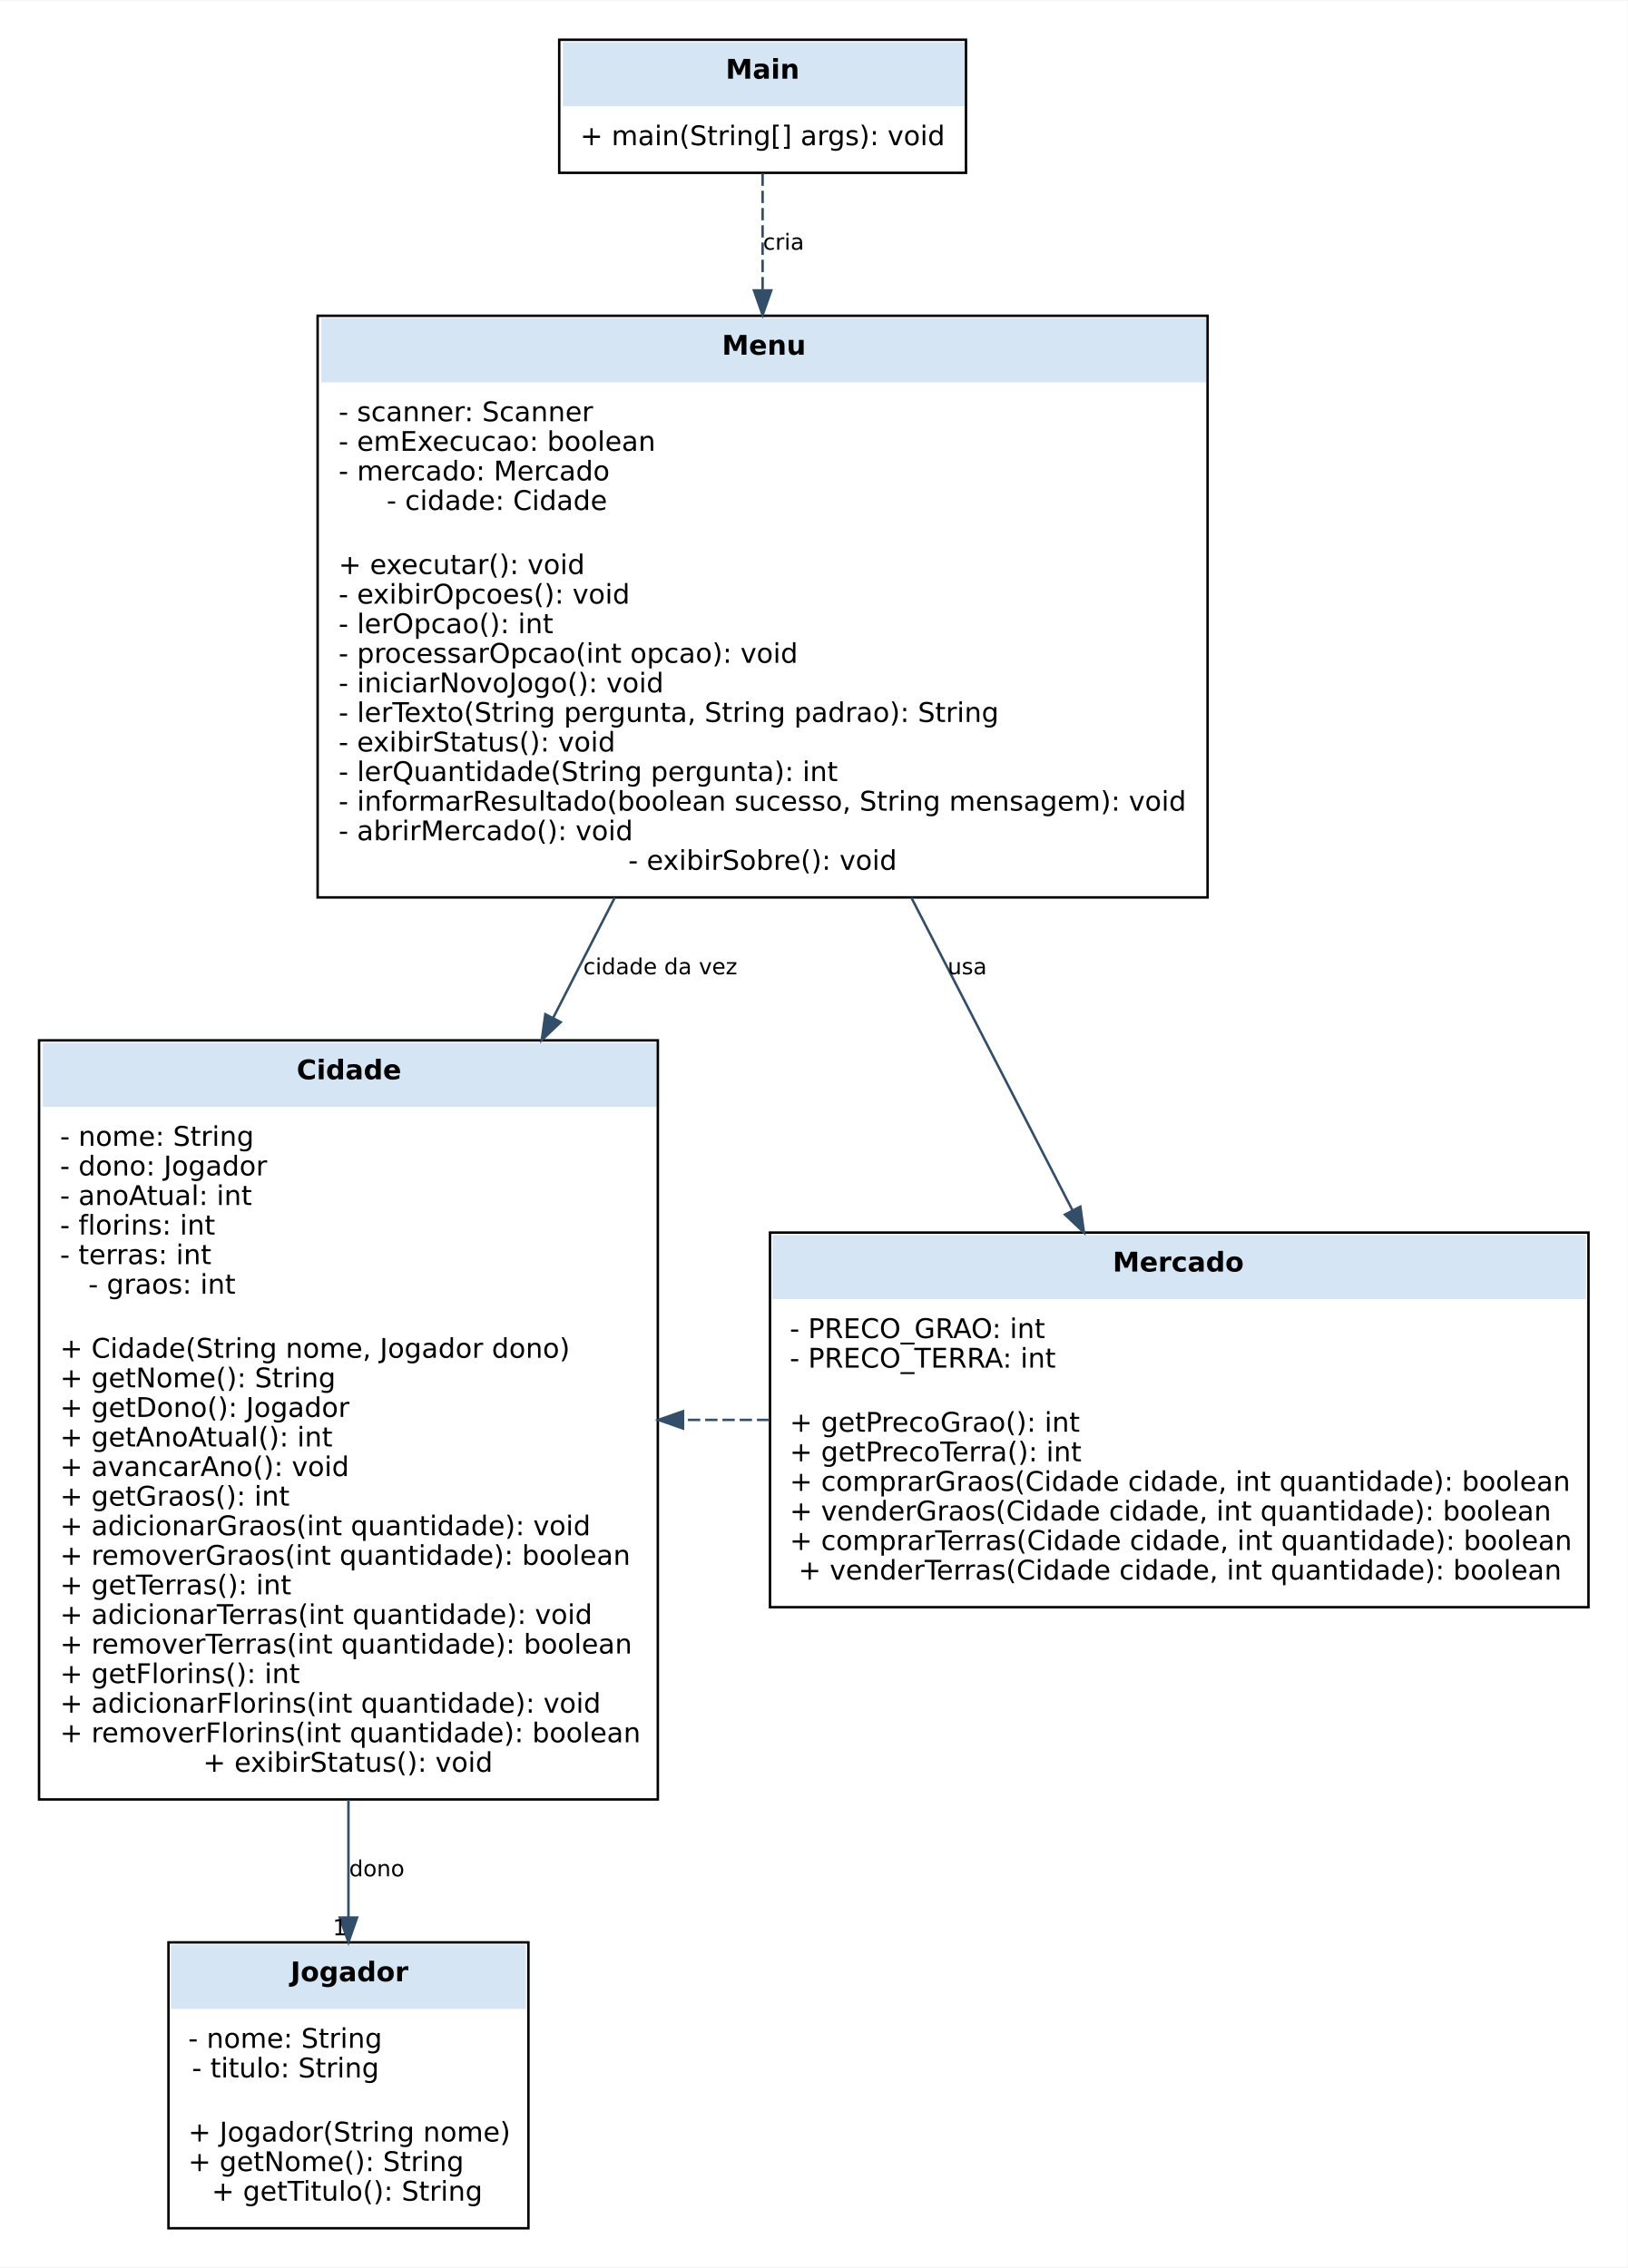
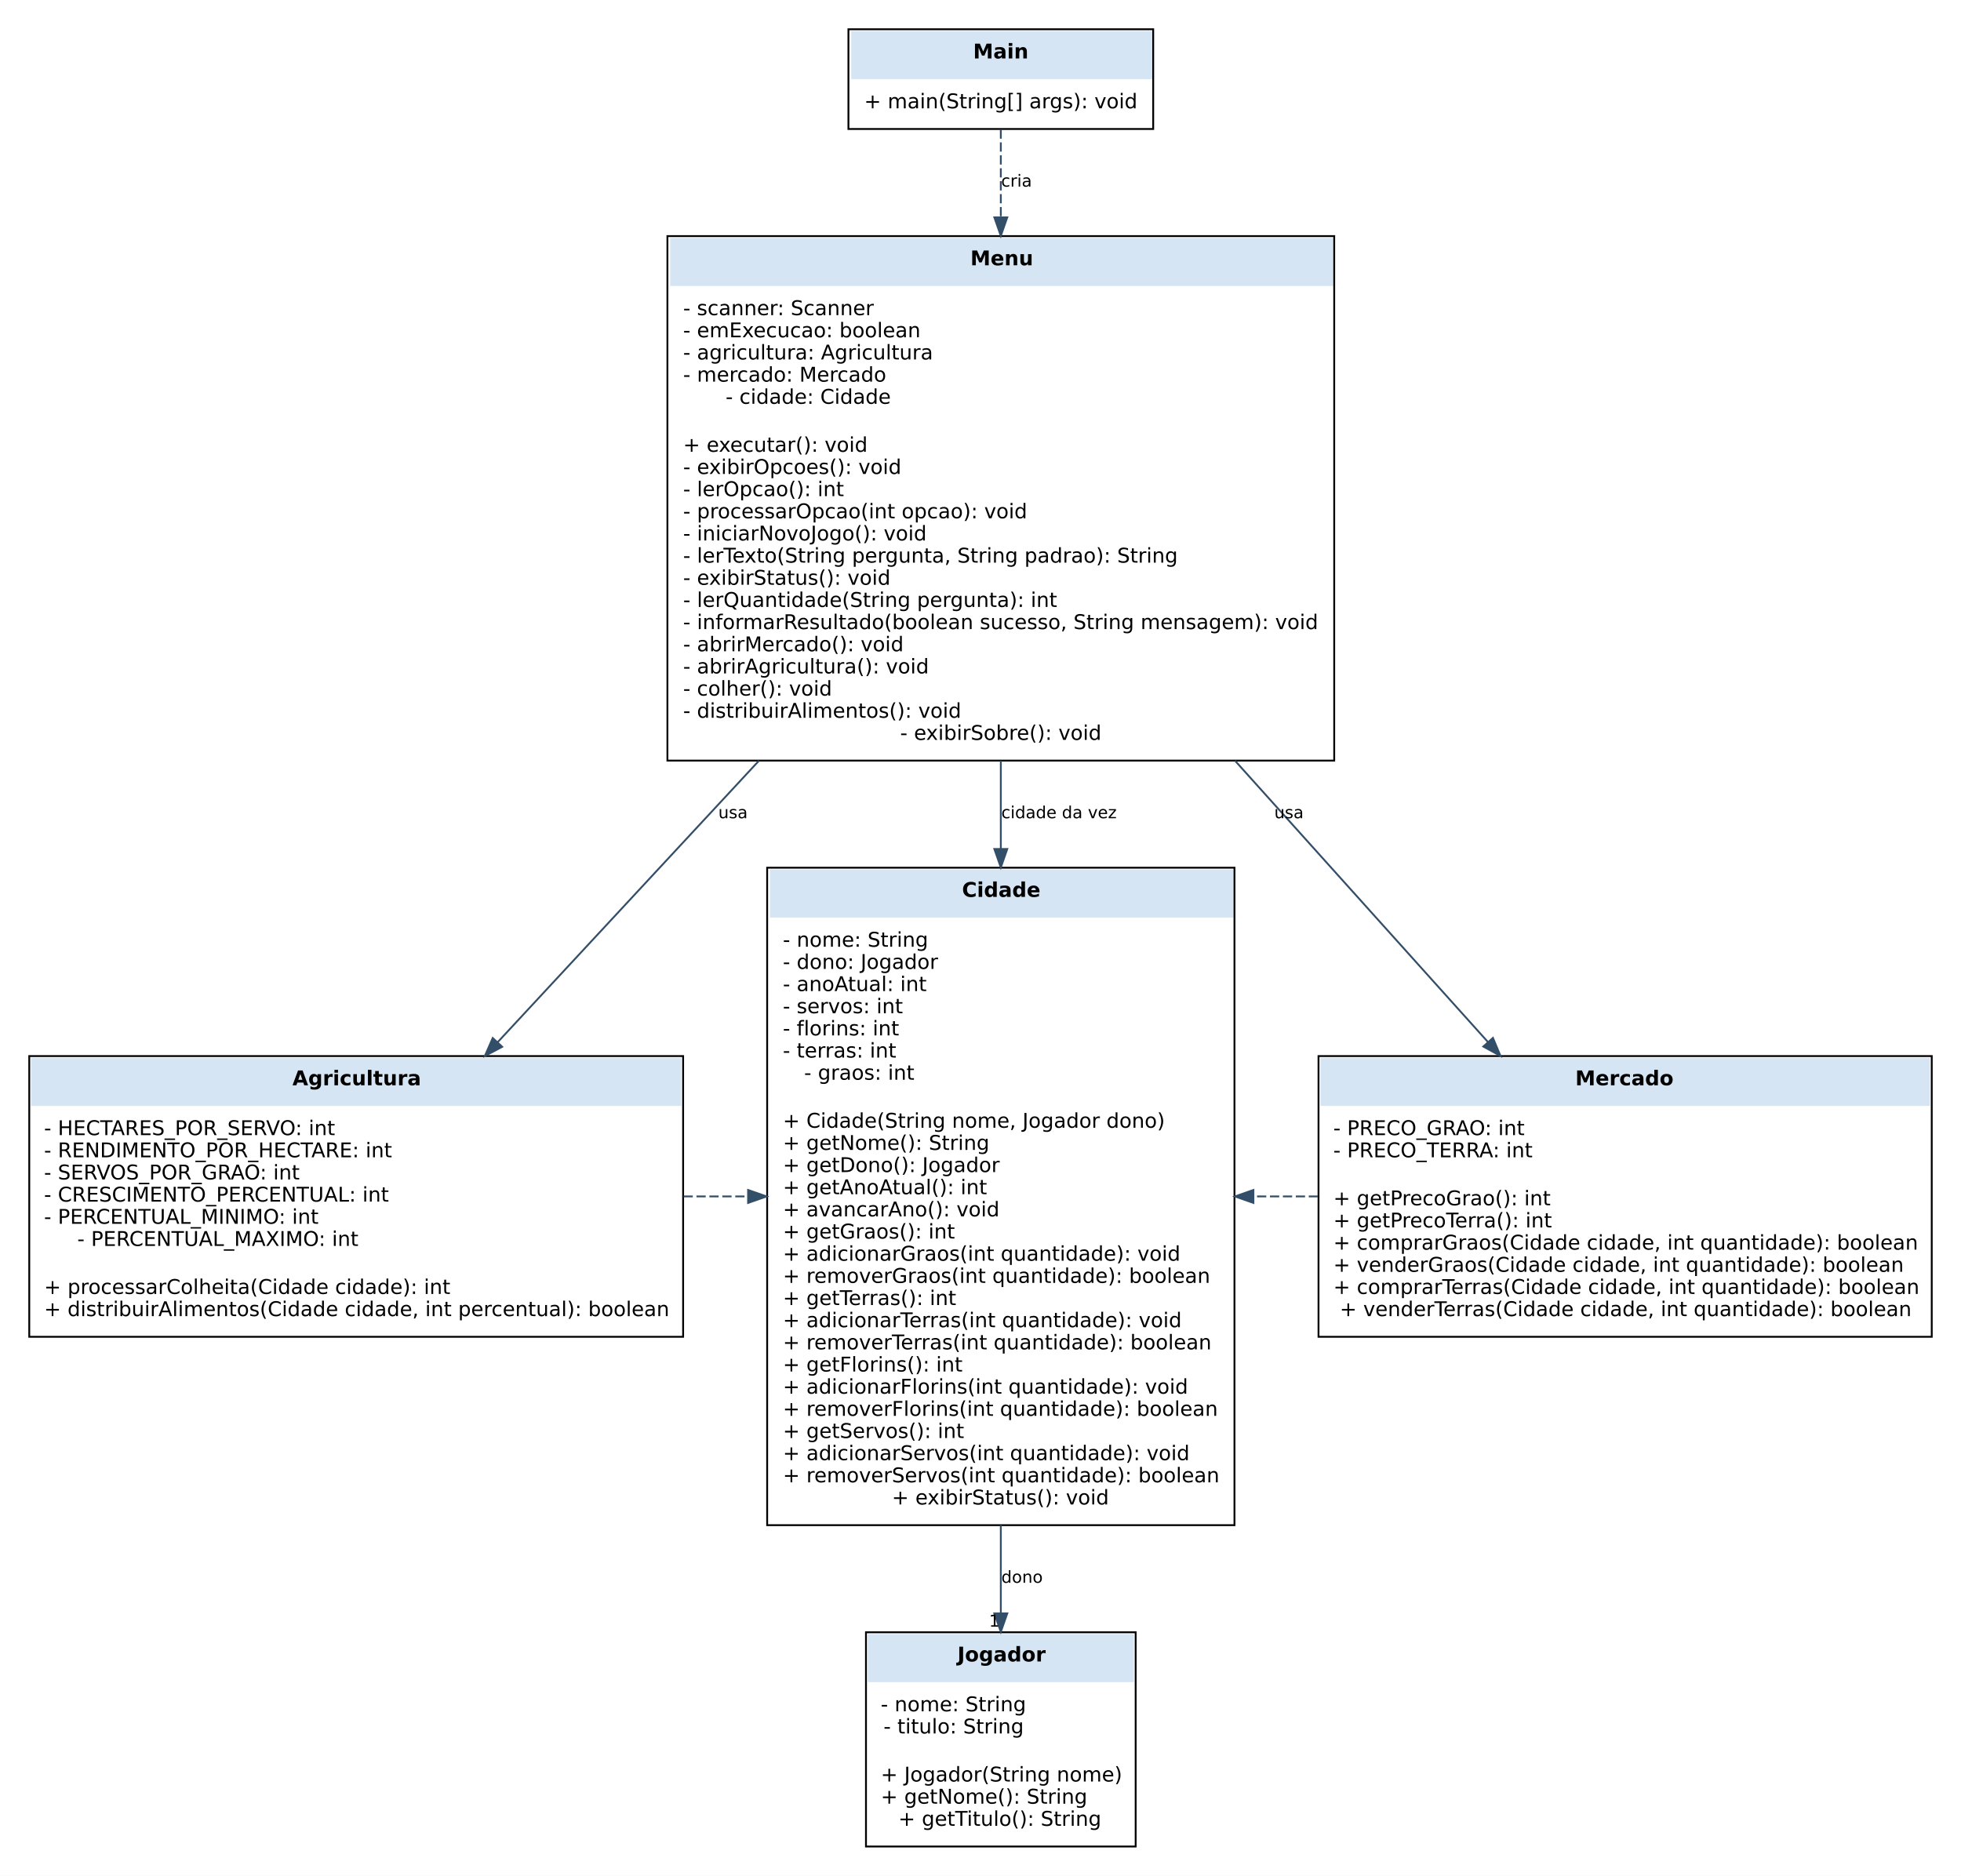
- <svg xmlns="http://www.w3.org/2000/svg" width="660pt" height="920pt" viewBox="0.00 0.00 660.18 919.68">
-   <g id="graph0" class="graph" transform="scale(1 1) rotate(0) translate(15.84 903.84)">
-     <polygon fill="white" stroke="transparent" points="-15.84,15.84 -15.84,-903.84 644.34,-903.84 644.34,15.84 -15.84,15.84" />
+ <svg xmlns="http://www.w3.org/2000/svg" width="1062pt" height="1016pt" viewBox="0.00 0.00 1061.68 1015.68">
+   <g id="graph0" class="graph" transform="scale(1 1) rotate(0) translate(15.84 999.84)">
+     <polygon fill="white" stroke="transparent" points="-15.84,15.84 -15.84,-999.84 1045.84,-999.84 1045.84,15.84 -15.84,15.84" />
    <g id="node1" class="node">
-       <polygon fill="#d6e5f4" stroke="transparent" points="1.5,-455 1.5,-481 250.5,-481 250.5,-455 1.5,-455" />
-       <text text-anchor="start" x="104.5" y="-466.2" font-family="DejaVu Sans" font-weight="bold" font-size="11.00">Cidade</text>
-       <text text-anchor="start" x="8.5" y="-439.2" font-family="DejaVu Sans" font-size="11.00">- nome: String</text>
-       <text text-anchor="start" x="8.5" y="-427.2" font-family="DejaVu Sans" font-size="11.00">- dono: Jogador</text>
-       <text text-anchor="start" x="8.5" y="-415.2" font-family="DejaVu Sans" font-size="11.00">- anoAtual: int</text>
-       <text text-anchor="start" x="8.5" y="-403.2" font-family="DejaVu Sans" font-size="11.00">- florins: int</text>
-       <text text-anchor="start" x="8.5" y="-391.2" font-family="DejaVu Sans" font-size="11.00">- terras: int</text>
-       <text text-anchor="start" x="20" y="-379.2" font-family="DejaVu Sans" font-size="11.00">- graos: int</text>
-       <text text-anchor="start" x="8.5" y="-353.2" font-family="DejaVu Sans" font-size="11.00">+ Cidade(String nome, Jogador dono)</text>
-       <text text-anchor="start" x="8.5" y="-341.2" font-family="DejaVu Sans" font-size="11.00">+ getNome(): String</text>
-       <text text-anchor="start" x="8.5" y="-329.2" font-family="DejaVu Sans" font-size="11.00">+ getDono(): Jogador</text>
-       <text text-anchor="start" x="8.5" y="-317.2" font-family="DejaVu Sans" font-size="11.00">+ getAnoAtual(): int</text>
-       <text text-anchor="start" x="8.5" y="-305.2" font-family="DejaVu Sans" font-size="11.00">+ avancarAno(): void</text>
-       <text text-anchor="start" x="8.5" y="-293.2" font-family="DejaVu Sans" font-size="11.00">+ getGraos(): int</text>
-       <text text-anchor="start" x="8.5" y="-281.2" font-family="DejaVu Sans" font-size="11.00">+ adicionarGraos(int quantidade): void</text>
-       <text text-anchor="start" x="8.5" y="-269.2" font-family="DejaVu Sans" font-size="11.00">+ removerGraos(int quantidade): boolean</text>
-       <text text-anchor="start" x="8.5" y="-257.2" font-family="DejaVu Sans" font-size="11.00">+ getTerras(): int</text>
-       <text text-anchor="start" x="8.5" y="-245.2" font-family="DejaVu Sans" font-size="11.00">+ adicionarTerras(int quantidade): void</text>
-       <text text-anchor="start" x="8.5" y="-233.2" font-family="DejaVu Sans" font-size="11.00">+ removerTerras(int quantidade): boolean</text>
-       <text text-anchor="start" x="8.5" y="-221.2" font-family="DejaVu Sans" font-size="11.00">+ getFlorins(): int</text>
-       <text text-anchor="start" x="8.5" y="-209.2" font-family="DejaVu Sans" font-size="11.00">+ adicionarFlorins(int quantidade): void</text>
-       <text text-anchor="start" x="8.5" y="-197.2" font-family="DejaVu Sans" font-size="11.00">+ removerFlorins(int quantidade): boolean</text>
-       <text text-anchor="start" x="66.5" y="-185.2" font-family="DejaVu Sans" font-size="11.00">+ exibirStatus(): void</text>
-       <polygon fill="none" stroke="black" points="0,-174 0,-482 251,-482 251,-174 0,-174" />
+       <polygon fill="#d6e5f4" stroke="transparent" points="1,-401 1,-427 353,-427 353,-401 1,-401" />
+       <text text-anchor="start" x="142.5" y="-412.2" font-family="DejaVu Sans" font-weight="bold" font-size="11.00">Agricultura</text>
+       <text text-anchor="start" x="8" y="-385.2" font-family="DejaVu Sans" font-size="11.00">- HECTARES_POR_SERVO: int</text>
+       <text text-anchor="start" x="8" y="-373.2" font-family="DejaVu Sans" font-size="11.00">- RENDIMENTO_POR_HECTARE: int</text>
+       <text text-anchor="start" x="8" y="-361.2" font-family="DejaVu Sans" font-size="11.00">- SERVOS_POR_GRAO: int</text>
+       <text text-anchor="start" x="8" y="-349.2" font-family="DejaVu Sans" font-size="11.00">- CRESCIMENTO_PERCENTUAL: int</text>
+       <text text-anchor="start" x="8" y="-337.2" font-family="DejaVu Sans" font-size="11.00">- PERCENTUAL_MINIMO: int</text>
+       <text text-anchor="start" x="26" y="-325.2" font-family="DejaVu Sans" font-size="11.00">- PERCENTUAL_MAXIMO: int</text>
+       <text text-anchor="start" x="8" y="-299.2" font-family="DejaVu Sans" font-size="11.00">+ processarColheita(Cidade cidade): int</text>
+       <text text-anchor="start" x="8" y="-287.2" font-family="DejaVu Sans" font-size="11.00">+ distribuirAlimentos(Cidade cidade, int percentual): boolean</text>
+       <polygon fill="none" stroke="black" points="0,-276 0,-428 354,-428 354,-276 0,-276" />
    </g>
    <g id="node2" class="node">
-       <polygon fill="#d6e5f4" stroke="transparent" points="53.5,-89 53.5,-115 197.5,-115 197.5,-89 53.5,-89" />
-       <text text-anchor="start" x="102" y="-100.2" font-family="DejaVu Sans" font-weight="bold" font-size="11.00">Jogador</text>
-       <text text-anchor="start" x="60.5" y="-73.2" font-family="DejaVu Sans" font-size="11.00">- nome: String</text>
-       <text text-anchor="start" x="62" y="-61.2" font-family="DejaVu Sans" font-size="11.00">- titulo: String</text>
-       <text text-anchor="start" x="60.5" y="-35.2" font-family="DejaVu Sans" font-size="11.00">+ Jogador(String nome)</text>
-       <text text-anchor="start" x="60.5" y="-23.2" font-family="DejaVu Sans" font-size="11.00">+ getNome(): String</text>
-       <text text-anchor="start" x="70" y="-11.2" font-family="DejaVu Sans" font-size="11.00">+ getTitulo(): String</text>
-       <polygon fill="none" stroke="black" points="52.5,0 52.5,-116 198.5,-116 198.5,0 52.5,0" />
+       <polygon fill="#d6e5f4" stroke="transparent" points="401,-503 401,-529 652,-529 652,-503 401,-503" />
+       <text text-anchor="start" x="505" y="-514.2" font-family="DejaVu Sans" font-weight="bold" font-size="11.00">Cidade</text>
+       <text text-anchor="start" x="408" y="-487.2" font-family="DejaVu Sans" font-size="11.00">- nome: String</text>
+       <text text-anchor="start" x="408" y="-475.2" font-family="DejaVu Sans" font-size="11.00">- dono: Jogador</text>
+       <text text-anchor="start" x="408" y="-463.2" font-family="DejaVu Sans" font-size="11.00">- anoAtual: int</text>
+       <text text-anchor="start" x="408" y="-451.2" font-family="DejaVu Sans" font-size="11.00">- servos: int</text>
+       <text text-anchor="start" x="408" y="-439.2" font-family="DejaVu Sans" font-size="11.00">- florins: int</text>
+       <text text-anchor="start" x="408" y="-427.2" font-family="DejaVu Sans" font-size="11.00">- terras: int</text>
+       <text text-anchor="start" x="419.5" y="-415.2" font-family="DejaVu Sans" font-size="11.00">- graos: int</text>
+       <text text-anchor="start" x="408" y="-389.2" font-family="DejaVu Sans" font-size="11.00">+ Cidade(String nome, Jogador dono)</text>
+       <text text-anchor="start" x="408" y="-377.2" font-family="DejaVu Sans" font-size="11.00">+ getNome(): String</text>
+       <text text-anchor="start" x="408" y="-365.2" font-family="DejaVu Sans" font-size="11.00">+ getDono(): Jogador</text>
+       <text text-anchor="start" x="408" y="-353.2" font-family="DejaVu Sans" font-size="11.00">+ getAnoAtual(): int</text>
+       <text text-anchor="start" x="408" y="-341.2" font-family="DejaVu Sans" font-size="11.00">+ avancarAno(): void</text>
+       <text text-anchor="start" x="408" y="-329.2" font-family="DejaVu Sans" font-size="11.00">+ getGraos(): int</text>
+       <text text-anchor="start" x="408" y="-317.2" font-family="DejaVu Sans" font-size="11.00">+ adicionarGraos(int quantidade): void</text>
+       <text text-anchor="start" x="408" y="-305.2" font-family="DejaVu Sans" font-size="11.00">+ removerGraos(int quantidade): boolean</text>
+       <text text-anchor="start" x="408" y="-293.2" font-family="DejaVu Sans" font-size="11.00">+ getTerras(): int</text>
+       <text text-anchor="start" x="408" y="-281.2" font-family="DejaVu Sans" font-size="11.00">+ adicionarTerras(int quantidade): void</text>
+       <text text-anchor="start" x="408" y="-269.2" font-family="DejaVu Sans" font-size="11.00">+ removerTerras(int quantidade): boolean</text>
+       <text text-anchor="start" x="408" y="-257.2" font-family="DejaVu Sans" font-size="11.00">+ getFlorins(): int</text>
+       <text text-anchor="start" x="408" y="-245.2" font-family="DejaVu Sans" font-size="11.00">+ adicionarFlorins(int quantidade): void</text>
+       <text text-anchor="start" x="408" y="-233.2" font-family="DejaVu Sans" font-size="11.00">+ removerFlorins(int quantidade): boolean</text>
+       <text text-anchor="start" x="408" y="-221.2" font-family="DejaVu Sans" font-size="11.00">+ getServos(): int</text>
+       <text text-anchor="start" x="408" y="-209.2" font-family="DejaVu Sans" font-size="11.00">+ adicionarServos(int quantidade): void</text>
+       <text text-anchor="start" x="408" y="-197.2" font-family="DejaVu Sans" font-size="11.00">+ removerServos(int quantidade): boolean</text>
+       <text text-anchor="start" x="467" y="-185.2" font-family="DejaVu Sans" font-size="11.00">+ exibirStatus(): void</text>
+       <polygon fill="none" stroke="black" points="399.5,-174 399.5,-530 652.5,-530 652.5,-174 399.5,-174" />
+     </g>
+     <g id="edge7" class="edge">
+       <path fill="none" stroke="#334e68" stroke-dasharray="5,2" d="M354.23,-352C365.82,-352 377.41,-352 389,-352" />
+       <polygon fill="#334e68" stroke="#334e68" points="389.18,-355.5 399.18,-352 389.18,-348.5 389.18,-355.5" />
+     </g>
+     <g id="node3" class="node">
+       <polygon fill="#d6e5f4" stroke="transparent" points="454,-89 454,-115 598,-115 598,-89 454,-89" />
+       <text text-anchor="start" x="502.5" y="-100.2" font-family="DejaVu Sans" font-weight="bold" font-size="11.00">Jogador</text>
+       <text text-anchor="start" x="461" y="-73.2" font-family="DejaVu Sans" font-size="11.00">- nome: String</text>
+       <text text-anchor="start" x="462.5" y="-61.2" font-family="DejaVu Sans" font-size="11.00">- titulo: String</text>
+       <text text-anchor="start" x="461" y="-35.2" font-family="DejaVu Sans" font-size="11.00">+ Jogador(String nome)</text>
+       <text text-anchor="start" x="461" y="-23.2" font-family="DejaVu Sans" font-size="11.00">+ getNome(): String</text>
+       <text text-anchor="start" x="470.5" y="-11.2" font-family="DejaVu Sans" font-size="11.00">+ getTitulo(): String</text>
+       <polygon fill="none" stroke="black" points="453,0 453,-116 599,-116 599,0 453,0" />
    </g>
    <g id="edge3" class="edge">
-       <path fill="none" stroke="#334e68" d="M125.5,-173.82C125.5,-157.15 125.5,-140.88 125.5,-126.08" />
-       <polygon fill="#334e68" stroke="#334e68" points="129,-126.08 125.5,-116.08 122,-126.08 129,-126.08" />
-       <text text-anchor="middle" x="137" y="-142.8" font-family="DejaVu Sans" font-size="9.00">dono</text>
-       <text text-anchor="middle" x="122" y="-118.88" font-family="DejaVu Sans" font-size="9.00">1</text>
-     </g>
-     <g id="node3" class="node">
-       <polygon fill="#d6e5f4" stroke="transparent" points="212.5,-861 212.5,-887 375.5,-887 375.5,-861 212.5,-861" />
-       <text text-anchor="start" x="278.5" y="-872.2" font-family="DejaVu Sans" font-weight="bold" font-size="11.00">Main</text>
-       <text text-anchor="start" x="219.5" y="-845.2" font-family="DejaVu Sans" font-size="11.00">+ main(String[] args): void</text>
-       <polygon fill="none" stroke="black" points="211,-834 211,-888 376,-888 376,-834 211,-834" />
+       <path fill="none" stroke="#334e68" d="M526,-173.99C526,-157.31 526,-141.21 526,-126.59" />
+       <polygon fill="#334e68" stroke="#334e68" points="529.5,-126.23 526,-116.23 522.5,-126.23 529.5,-126.23" />
+       <text text-anchor="middle" x="537.5" y="-142.8" font-family="DejaVu Sans" font-size="9.00">dono</text>
+       <text text-anchor="middle" x="522.5" y="-119.03" font-family="DejaVu Sans" font-size="9.00">1</text>
    </g>
    <g id="node4" class="node">
-       <polygon fill="#d6e5f4" stroke="transparent" points="114.5,-749 114.5,-775 473.5,-775 473.5,-749 114.5,-749" />
-       <text text-anchor="start" x="277" y="-760.2" font-family="DejaVu Sans" font-weight="bold" font-size="11.00">Menu</text>
-       <text text-anchor="start" x="121.5" y="-733.2" font-family="DejaVu Sans" font-size="11.00">- scanner: Scanner</text>
-       <text text-anchor="start" x="121.5" y="-721.2" font-family="DejaVu Sans" font-size="11.00">- emExecucao: boolean</text>
-       <text text-anchor="start" x="121.5" y="-709.2" font-family="DejaVu Sans" font-size="11.00">- mercado: Mercado</text>
-       <text text-anchor="start" x="141" y="-697.2" font-family="DejaVu Sans" font-size="11.00">- cidade: Cidade</text>
-       <text text-anchor="start" x="121.5" y="-671.2" font-family="DejaVu Sans" font-size="11.00">+ executar(): void</text>
-       <text text-anchor="start" x="121.5" y="-659.2" font-family="DejaVu Sans" font-size="11.00">- exibirOpcoes(): void</text>
-       <text text-anchor="start" x="121.5" y="-647.2" font-family="DejaVu Sans" font-size="11.00">- lerOpcao(): int</text>
-       <text text-anchor="start" x="121.5" y="-635.2" font-family="DejaVu Sans" font-size="11.00">- processarOpcao(int opcao): void</text>
-       <text text-anchor="start" x="121.5" y="-623.2" font-family="DejaVu Sans" font-size="11.00">- iniciarNovoJogo(): void</text>
-       <text text-anchor="start" x="121.5" y="-611.2" font-family="DejaVu Sans" font-size="11.00">- lerTexto(String pergunta, String padrao): String</text>
-       <text text-anchor="start" x="121.5" y="-599.2" font-family="DejaVu Sans" font-size="11.00">- exibirStatus(): void</text>
-       <text text-anchor="start" x="121.5" y="-587.2" font-family="DejaVu Sans" font-size="11.00">- lerQuantidade(String pergunta): int</text>
-       <text text-anchor="start" x="121.5" y="-575.2" font-family="DejaVu Sans" font-size="11.00">- informarResultado(boolean sucesso, String mensagem): void</text>
-       <text text-anchor="start" x="121.5" y="-563.2" font-family="DejaVu Sans" font-size="11.00">- abrirMercado(): void</text>
-       <text text-anchor="start" x="239" y="-551.2" font-family="DejaVu Sans" font-size="11.00">- exibirSobre(): void</text>
-       <polygon fill="none" stroke="black" points="113,-540 113,-776 474,-776 474,-540 113,-540" />
+       <polygon fill="#d6e5f4" stroke="transparent" points="445,-957 445,-983 608,-983 608,-957 445,-957" />
+       <text text-anchor="start" x="511" y="-968.2" font-family="DejaVu Sans" font-weight="bold" font-size="11.00">Main</text>
+       <text text-anchor="start" x="452" y="-941.2" font-family="DejaVu Sans" font-size="11.00">+ main(String[] args): void</text>
+       <polygon fill="none" stroke="black" points="443.5,-930 443.5,-984 608.5,-984 608.5,-930 443.5,-930" />
+     </g>
+     <g id="node5" class="node">
+       <polygon fill="#d6e5f4" stroke="transparent" points="347,-845 347,-871 706,-871 706,-845 347,-845" />
+       <text text-anchor="start" x="509.5" y="-856.2" font-family="DejaVu Sans" font-weight="bold" font-size="11.00">Menu</text>
+       <text text-anchor="start" x="354" y="-829.2" font-family="DejaVu Sans" font-size="11.00">- scanner: Scanner</text>
+       <text text-anchor="start" x="354" y="-817.2" font-family="DejaVu Sans" font-size="11.00">- emExecucao: boolean</text>
+       <text text-anchor="start" x="354" y="-805.2" font-family="DejaVu Sans" font-size="11.00">- agricultura: Agricultura</text>
+       <text text-anchor="start" x="354" y="-793.2" font-family="DejaVu Sans" font-size="11.00">- mercado: Mercado</text>
+       <text text-anchor="start" x="377" y="-781.2" font-family="DejaVu Sans" font-size="11.00">- cidade: Cidade</text>
+       <text text-anchor="start" x="354" y="-755.2" font-family="DejaVu Sans" font-size="11.00">+ executar(): void</text>
+       <text text-anchor="start" x="354" y="-743.2" font-family="DejaVu Sans" font-size="11.00">- exibirOpcoes(): void</text>
+       <text text-anchor="start" x="354" y="-731.2" font-family="DejaVu Sans" font-size="11.00">- lerOpcao(): int</text>
+       <text text-anchor="start" x="354" y="-719.2" font-family="DejaVu Sans" font-size="11.00">- processarOpcao(int opcao): void</text>
+       <text text-anchor="start" x="354" y="-707.2" font-family="DejaVu Sans" font-size="11.00">- iniciarNovoJogo(): void</text>
+       <text text-anchor="start" x="354" y="-695.2" font-family="DejaVu Sans" font-size="11.00">- lerTexto(String pergunta, String padrao): String</text>
+       <text text-anchor="start" x="354" y="-683.2" font-family="DejaVu Sans" font-size="11.00">- exibirStatus(): void</text>
+       <text text-anchor="start" x="354" y="-671.2" font-family="DejaVu Sans" font-size="11.00">- lerQuantidade(String pergunta): int</text>
+       <text text-anchor="start" x="354" y="-659.2" font-family="DejaVu Sans" font-size="11.00">- informarResultado(boolean sucesso, String mensagem): void</text>
+       <text text-anchor="start" x="354" y="-647.2" font-family="DejaVu Sans" font-size="11.00">- abrirMercado(): void</text>
+       <text text-anchor="start" x="354" y="-635.2" font-family="DejaVu Sans" font-size="11.00">- abrirAgricultura(): void</text>
+       <text text-anchor="start" x="354" y="-623.2" font-family="DejaVu Sans" font-size="11.00">- colher(): void</text>
+       <text text-anchor="start" x="354" y="-611.2" font-family="DejaVu Sans" font-size="11.00">- distribuirAlimentos(): void</text>
+       <text text-anchor="start" x="471.5" y="-599.2" font-family="DejaVu Sans" font-size="11.00">- exibirSobre(): void</text>
+       <polygon fill="none" stroke="black" points="345.5,-588 345.5,-872 706.5,-872 706.5,-588 345.5,-588" />
    </g>
    <g id="edge1" class="edge">
-       <path fill="none" stroke="#334e68" stroke-dasharray="5,2" d="M293.5,-833.72C293.5,-820.79 293.5,-804.16 293.5,-786.31" />
-       <polygon fill="#334e68" stroke="#334e68" points="297,-786.29 293.5,-776.29 290,-786.29 297,-786.29" />
-       <text text-anchor="middle" x="302" y="-802.8" font-family="DejaVu Sans" font-size="9.00">cria</text>
+       <path fill="none" stroke="#334e68" stroke-dasharray="5,2" d="M526,-929.75C526,-916.94 526,-900.39 526,-882.33" />
+       <polygon fill="#334e68" stroke="#334e68" points="529.5,-882.15 526,-872.15 522.5,-882.15 529.5,-882.15" />
+       <text text-anchor="middle" x="534.5" y="-898.8" font-family="DejaVu Sans" font-size="9.00">cria</text>
+     </g>
+     <g id="edge6" class="edge">
+       <path fill="none" stroke="#334e68" d="M395.05,-587.92C347.32,-536.5 294.95,-480.08 253.5,-435.42" />
+       <polygon fill="#334e68" stroke="#334e68" points="256.05,-433.02 246.68,-428.07 250.92,-437.78 256.05,-433.02" />
+       <text text-anchor="middle" x="381" y="-556.8" font-family="DejaVu Sans" font-size="9.00">usa</text>
    </g>
    <g id="edge2" class="edge">
-       <path fill="none" stroke="#334e68" d="M233.56,-539.97C225.45,-524.14 217.01,-507.67 208.59,-491.22" />
-       <polygon fill="#334e68" stroke="#334e68" points="211.59,-489.39 203.91,-482.09 205.36,-492.59 211.59,-489.39" />
-       <text text-anchor="middle" x="252" y="-508.8" font-family="DejaVu Sans" font-size="9.00">cidade da vez</text>
+       <path fill="none" stroke="#334e68" d="M526,-587.92C526,-572.3 526,-556.23 526,-540.16" />
+       <polygon fill="#334e68" stroke="#334e68" points="529.5,-540.15 526,-530.15 522.5,-540.15 529.5,-540.15" />
+       <text text-anchor="middle" x="557.5" y="-556.8" font-family="DejaVu Sans" font-size="9.00">cidade da vez</text>
    </g>
-     <g id="node5" class="node">
-       <polygon fill="#d6e5f4" stroke="transparent" points="297.5,-377 297.5,-403 627.5,-403 627.5,-377 297.5,-377" />
-       <text text-anchor="start" x="435.5" y="-388.2" font-family="DejaVu Sans" font-weight="bold" font-size="11.00">Mercado</text>
-       <text text-anchor="start" x="304.5" y="-361.2" font-family="DejaVu Sans" font-size="11.00">- PRECO_GRAO: int</text>
-       <text text-anchor="start" x="304.5" y="-349.2" font-family="DejaVu Sans" font-size="11.00">- PRECO_TERRA: int</text>
-       <text text-anchor="start" x="304.5" y="-323.2" font-family="DejaVu Sans" font-size="11.00">+ getPrecoGrao(): int</text>
-       <text text-anchor="start" x="304.5" y="-311.2" font-family="DejaVu Sans" font-size="11.00">+ getPrecoTerra(): int</text>
-       <text text-anchor="start" x="304.5" y="-299.2" font-family="DejaVu Sans" font-size="11.00">+ comprarGraos(Cidade cidade, int quantidade): boolean</text>
-       <text text-anchor="start" x="304.5" y="-287.2" font-family="DejaVu Sans" font-size="11.00">+ venderGraos(Cidade cidade, int quantidade): boolean</text>
-       <text text-anchor="start" x="304.5" y="-275.2" font-family="DejaVu Sans" font-size="11.00">+ comprarTerras(Cidade cidade, int quantidade): boolean</text>
-       <text text-anchor="start" x="308" y="-263.2" font-family="DejaVu Sans" font-size="11.00">+ venderTerras(Cidade cidade, int quantidade): boolean</text>
-       <polygon fill="none" stroke="black" points="296.5,-252 296.5,-404 628.5,-404 628.5,-252 296.5,-252" />
+     <g id="node6" class="node">
+       <polygon fill="#d6e5f4" stroke="transparent" points="699,-401 699,-427 1029,-427 1029,-401 699,-401" />
+       <text text-anchor="start" x="837" y="-412.2" font-family="DejaVu Sans" font-weight="bold" font-size="11.00">Mercado</text>
+       <text text-anchor="start" x="706" y="-385.2" font-family="DejaVu Sans" font-size="11.00">- PRECO_GRAO: int</text>
+       <text text-anchor="start" x="706" y="-373.2" font-family="DejaVu Sans" font-size="11.00">- PRECO_TERRA: int</text>
+       <text text-anchor="start" x="706" y="-347.2" font-family="DejaVu Sans" font-size="11.00">+ getPrecoGrao(): int</text>
+       <text text-anchor="start" x="706" y="-335.2" font-family="DejaVu Sans" font-size="11.00">+ getPrecoTerra(): int</text>
+       <text text-anchor="start" x="706" y="-323.2" font-family="DejaVu Sans" font-size="11.00">+ comprarGraos(Cidade cidade, int quantidade): boolean</text>
+       <text text-anchor="start" x="706" y="-311.2" font-family="DejaVu Sans" font-size="11.00">+ venderGraos(Cidade cidade, int quantidade): boolean</text>
+       <text text-anchor="start" x="706" y="-299.2" font-family="DejaVu Sans" font-size="11.00">+ comprarTerras(Cidade cidade, int quantidade): boolean</text>
+       <text text-anchor="start" x="709.5" y="-287.2" font-family="DejaVu Sans" font-size="11.00">+ venderTerras(Cidade cidade, int quantidade): boolean</text>
+       <polygon fill="none" stroke="black" points="698,-276 698,-428 1030,-428 1030,-276 698,-276" />
    </g>
    <g id="edge4" class="edge">
-       <path fill="none" stroke="#334e68" d="M353.8,-539.97C375.39,-498.07 399.28,-451.71 419.15,-413.14" />
-       <polygon fill="#334e68" stroke="#334e68" points="422.38,-414.51 423.85,-404.02 416.16,-411.3 422.38,-414.51" />
-       <text text-anchor="middle" x="376.5" y="-508.8" font-family="DejaVu Sans" font-size="9.00">usa</text>
+       <path fill="none" stroke="#334e68" d="M652.82,-587.92C698.95,-536.61 749.56,-480.31 789.66,-435.69" />
+       <polygon fill="#334e68" stroke="#334e68" points="792.43,-437.85 796.52,-428.07 787.23,-433.17 792.43,-437.85" />
+       <text text-anchor="middle" x="682" y="-556.8" font-family="DejaVu Sans" font-size="9.00">usa</text>
    </g>
    <g id="edge5" class="edge">
-       <path fill="none" stroke="#334e68" stroke-dasharray="5,2" d="M296.2,-328C284.6,-328 273,-328 261.41,-328" />
-       <polygon fill="#334e68" stroke="#334e68" points="261.22,-324.5 251.22,-328 261.22,-331.5 261.22,-324.5" />
+       <path fill="none" stroke="#334e68" stroke-dasharray="5,2" d="M697.72,-352C686.13,-352 674.53,-352 662.94,-352" />
+       <polygon fill="#334e68" stroke="#334e68" points="662.75,-348.5 652.75,-352 662.75,-355.5 662.75,-348.5" />
    </g>
  </g>
</svg>
